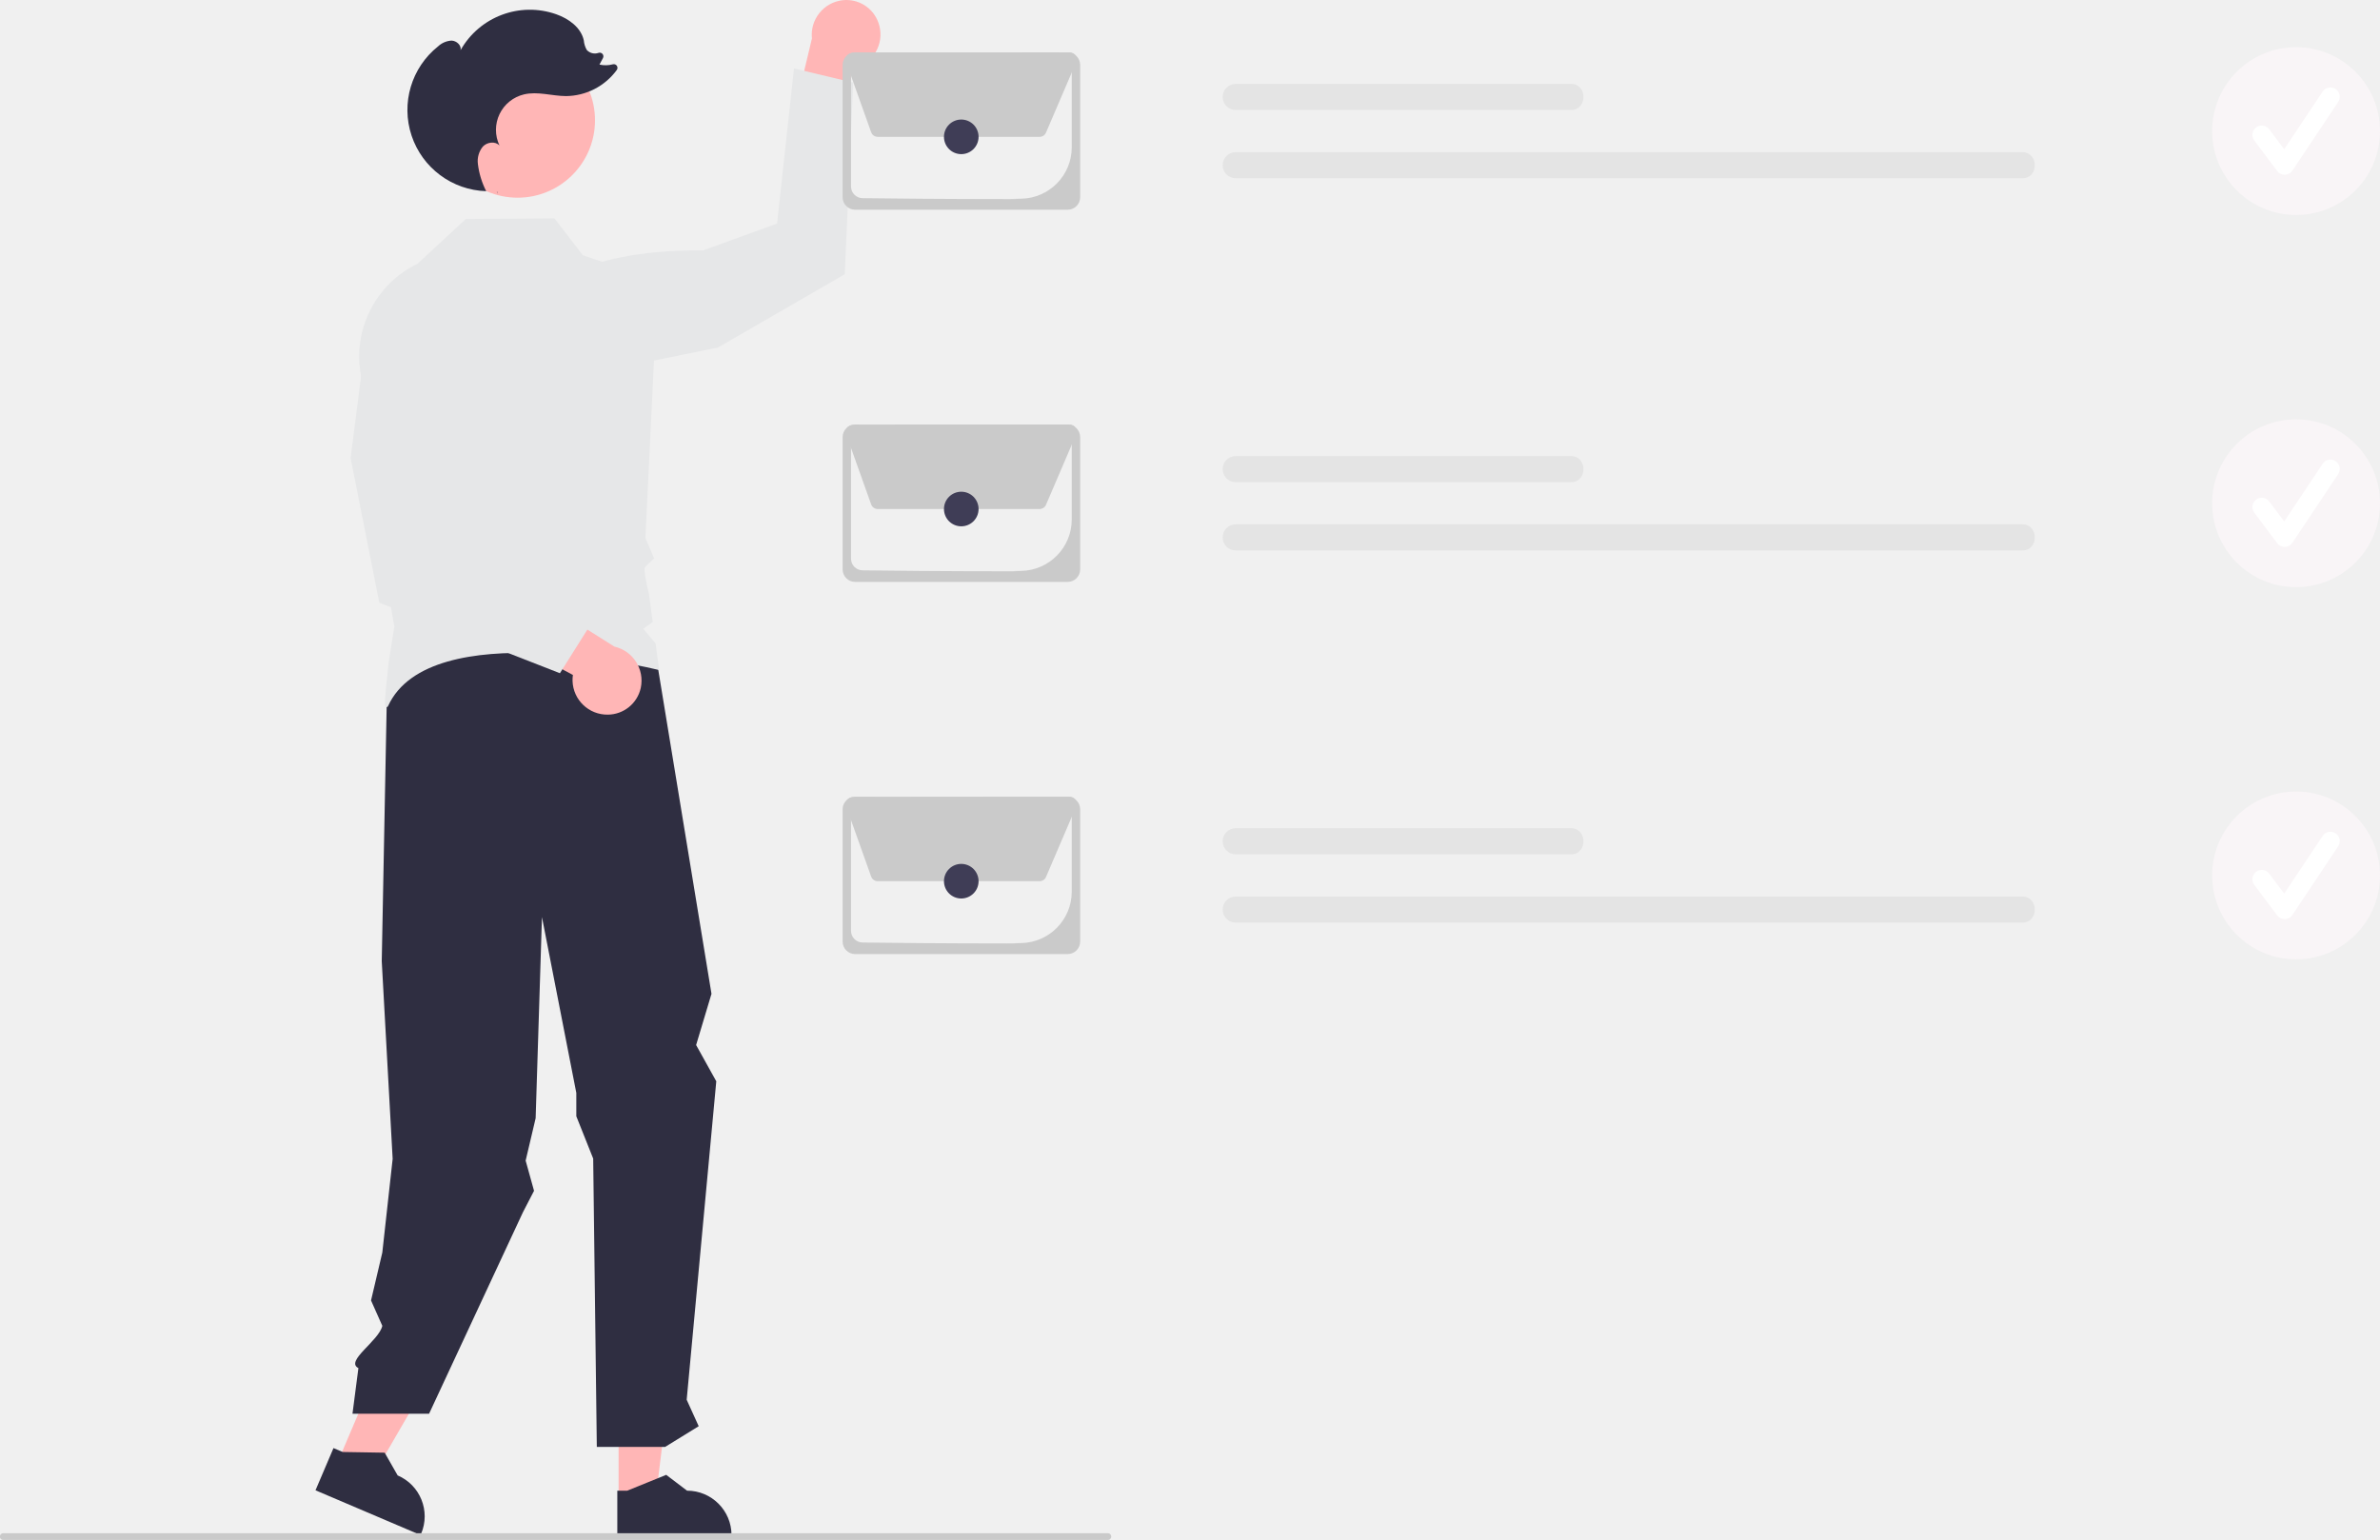
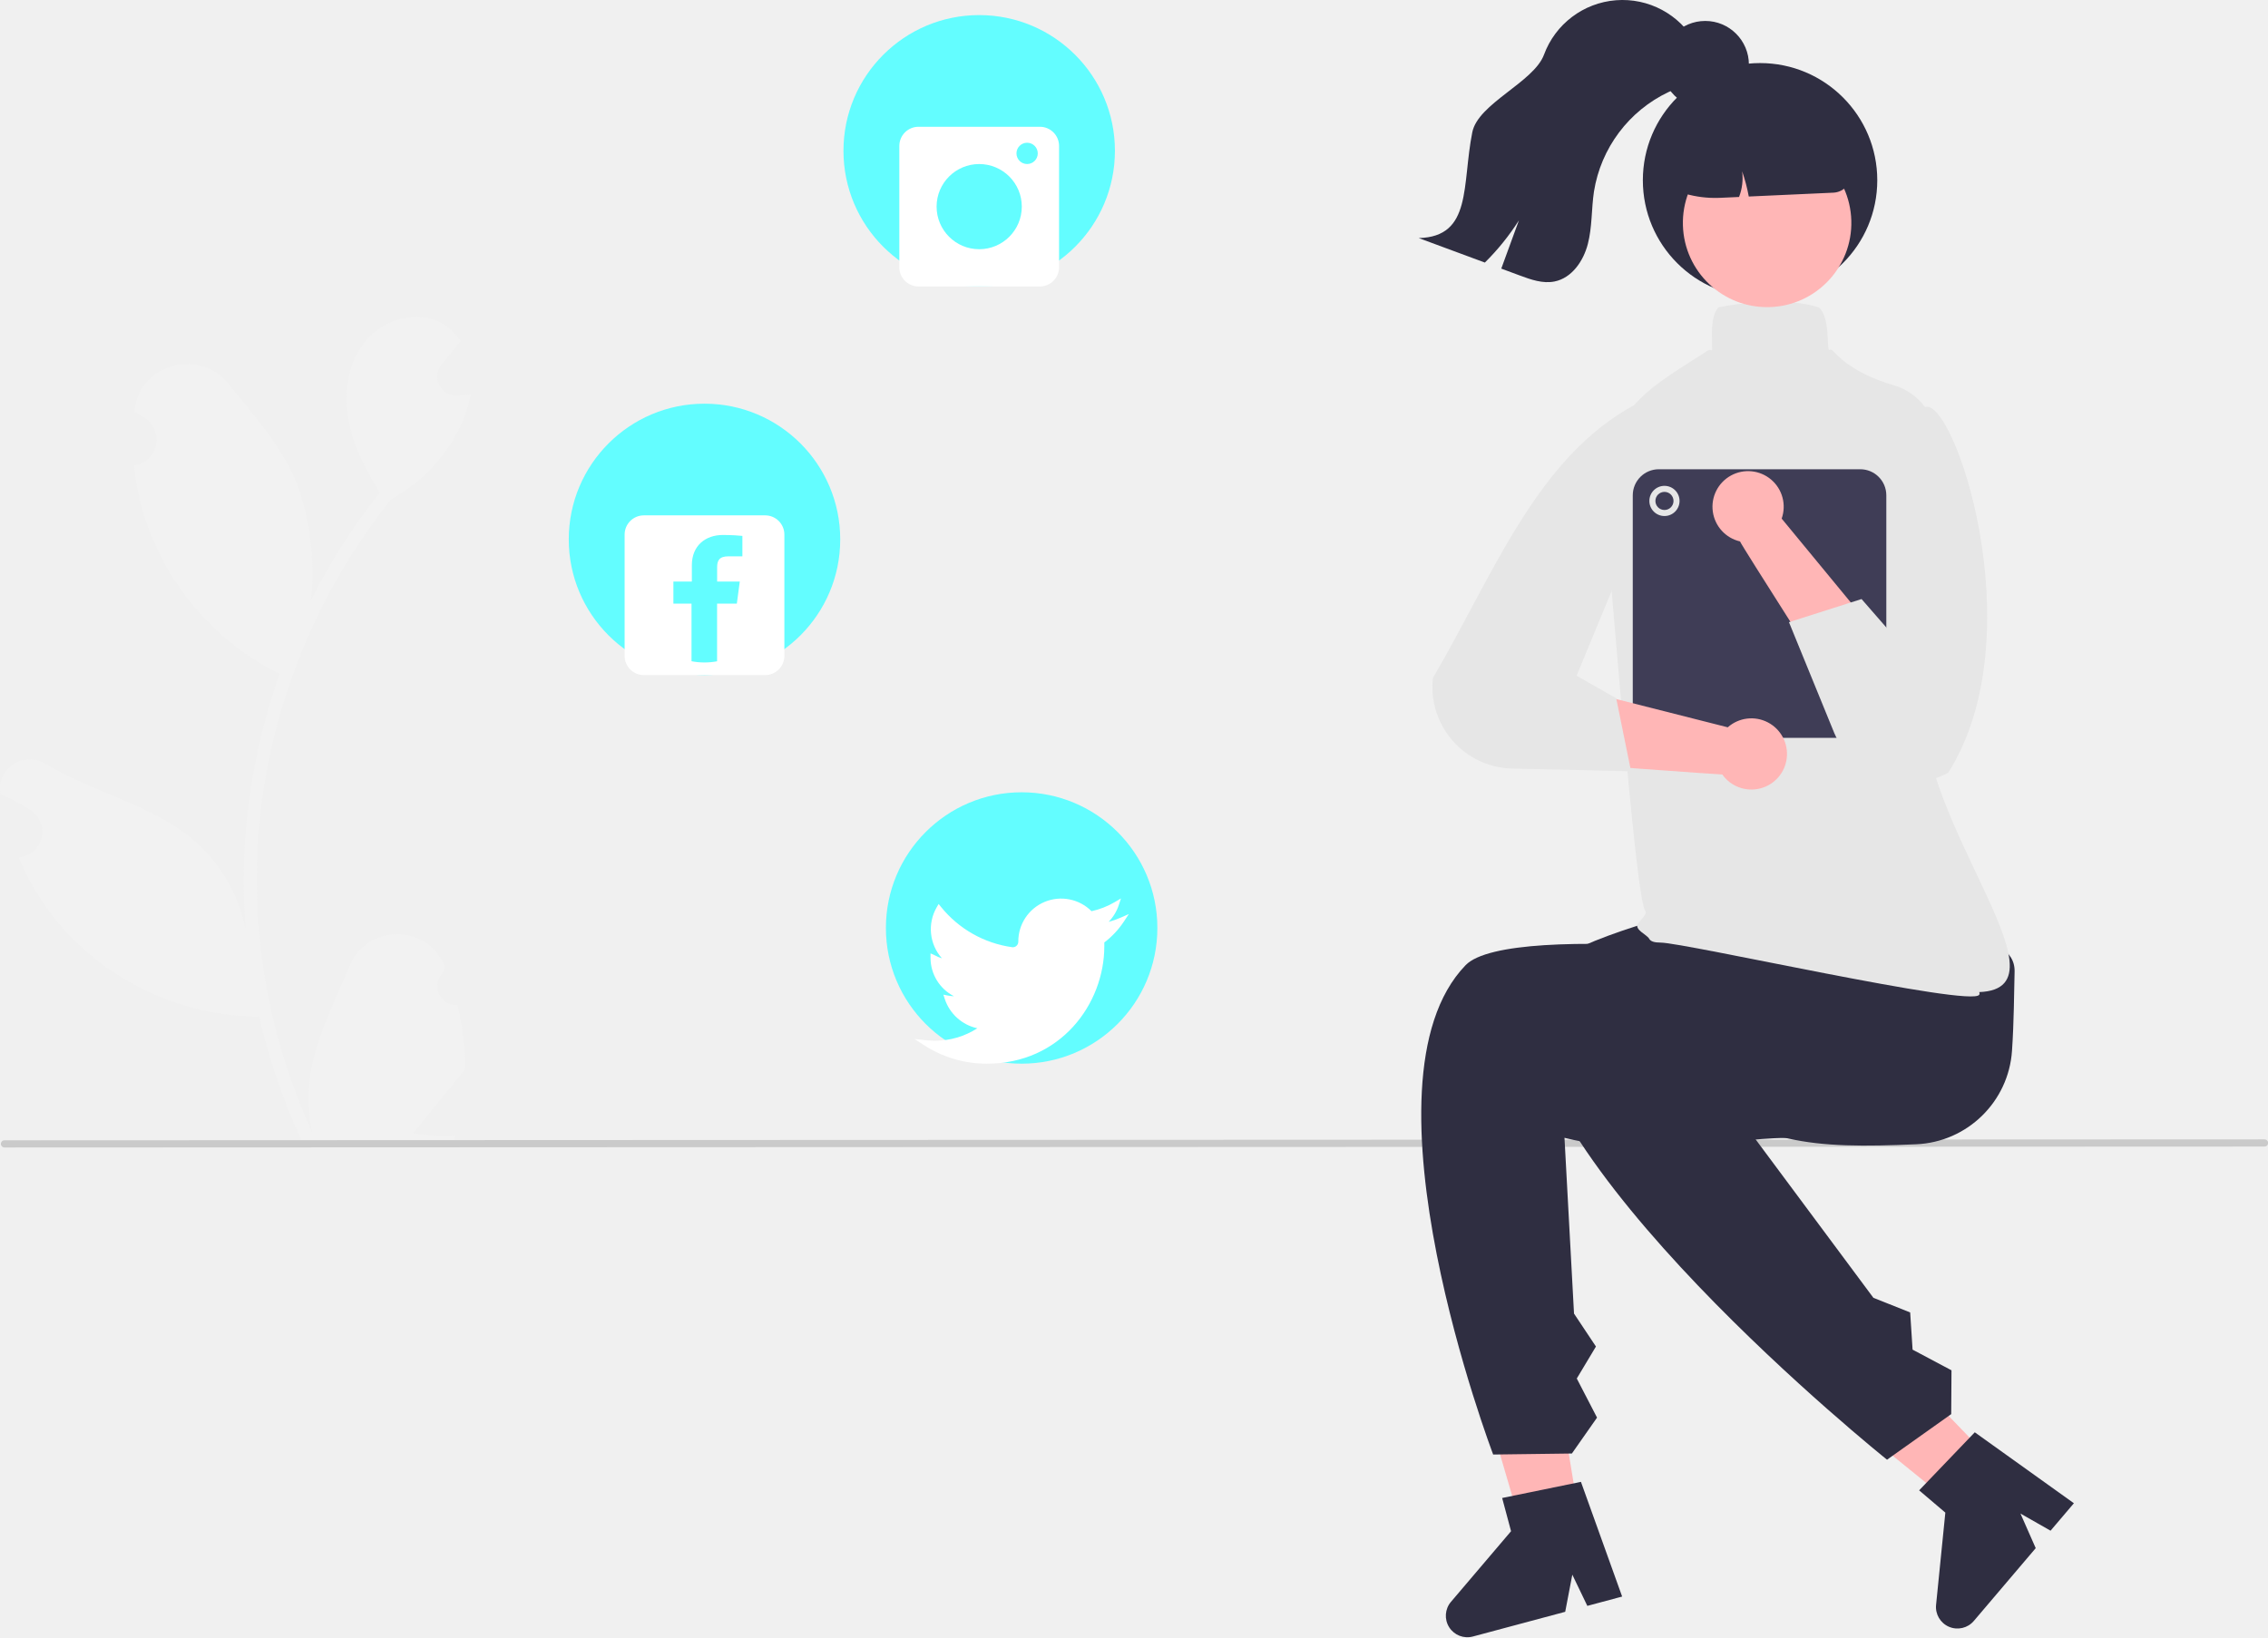
- <svg xmlns="http://www.w3.org/2000/svg" data-name="Layer 1" width="844.037" height="546.23" viewBox="0 0 844.037 546.23">
-   <path d="M489.512,184.959a12.334,12.334,0,0,1-7.269,15.697,12.118,12.118,0,0,1-2.065.569l-7.001,42.868-16.423-15.164,9.166-38.383a12.378,12.378,0,0,1,10.843-13.582,12.052,12.052,0,0,1,12.749,7.995Z" transform="translate(-177.9814 -176.885)" fill="#ffb6b6" />
-   <path d="M368.31,282.093s12.746-16.841,59-16.38l26.254-9.539,6-55,21,5-3,68-45,26-59,12Z" transform="translate(-177.9814 -176.885)" fill="#e6e7e8" />
-   <polygon points="119.255 519.834 131.372 524.997 157.055 480.719 139.172 473.099 119.255 519.834" fill="#ffb6b6" />
-   <polygon points="219.383 531.3 232.553 531.299 238.819 480.497 219.38 480.498 219.383 531.3" fill="#ffb6b6" />
-   <path d="M396.901,721.924l40.502-.002v-.512a15.765,15.765,0,0,0-15.764-15.764h-.001l-7.398-5.613-13.803,5.613-3.536 0Z" transform="translate(-177.9814 -176.885)" fill="#2f2e41" />
-   <path d="M289.869,705.514l37.259,15.878.201-.471a15.765,15.765,0,0,0-8.322-20.683l-.001-0-4.605-8.064-14.899-.248-3.252-1.386Z" transform="translate(-177.9814 -176.885)" fill="#2f2e41" />
-   <path d="M410.284,407.522l20.017,121.884-5.448,18.163,7.148,12.864L421.504,673.402l4.261,9.381L413.86,690.126h-24.226l-1.286-102.273-5.984-15.016v-8.276l-12.182-62.364-2.243,71.336-3.544,15.039,2.977,10.708-3.889,7.502L330.151,678.354H302.986l2.101-16.185h0c-4.867-2.464,7.307-9.666,8.477-14.995l-4-9,4-17,3.668-33.218-3.868-70.119,1.82-94.423L346.962,399.113Z" transform="translate(-177.9814 -176.885)" fill="#2f2e41" />
-   <circle id="b6492e21-528b-49f6-adbd-cfab639933c4" data-name="ab6171fa-7d69-4734-b81c-8dff60f9761b" cx="183.556" cy="42.67" r="27.453" fill="#ffb6b6" />
-   <path d="M315.074,427.707a.526.526,0,0,1-.144-.02c-.507-.142-.907-.253.922-16.069l1.974-12.501L315.898,388.079l-3.242-3.242,5.21-5.209-3.193-23.629-8.679-45.843a36.572,36.572,0,0,1,20.084-39.736L343.166,254.571l31.442-.235,10.06,13.077L411.281,276.453l-4.413,91.293,3.095,7.222-.265.24c-.021.019-2.083,1.883-3.009,2.909-.449.637.393,5.396,1.433,9.437l1.333,9.974-3.359,2.401,4.368,5.159,1.265,9.484-.713-.177c-.804-.2-80.487-19.583-95.391,12.896A.601.601,0,0,1,315.074,427.707Z" transform="translate(-177.9814 -176.885)" fill="#e6e7e8" />
-   <path d="M354.515,245.663q-.176-.387-.351-.777c.045.001.089.008.134.009Z" transform="translate(-177.9814 -176.885)" fill="#2f2e41" />
-   <path d="M333.322,193.351a7.641,7.641,0,0,1,4.787-2.069c1.775.057,3.575,1.661,3.208,3.398a28.211,28.211,0,0,1,33.95-12.73c4.412,1.557,8.739,4.671,9.752,9.238a8.32,8.32,0,0,0,1.048,3.41,3.893,3.893,0,0,0,4.143,1.05l.044-.013a1.297,1.297,0,0,1,1.567,1.831l-1.248,2.328a10.004,10.004,0,0,0,4.766-.101,1.296,1.296,0,0,1,1.376,2.017,22.589,22.589,0,0,1-18.012,9.258c-4.988-.03-10.027-1.75-14.882-.602a12.927,12.927,0,0,0-8.695,18.147c-1.491-1.631-4.374-1.245-5.9.354a8.091,8.091,0,0,0-1.767,6.191,28.726,28.726,0,0,0,2.949,9.642,28.826,28.826,0,0,1-17.088-51.349Z" transform="translate(-177.9814 -176.885)" fill="#2f2e41" />
-   <path d="M496.381,705.964l-7.71-12.39-1.54,7.08c-.27,1.24-.54,2.5-.79,3.75-2.19-1.87-4.52-3.6-6.8-5.26q-10.5-7.62-20.99-15.26l2.19,12.7c1.35,7.82,2.76,15.8,6.1,22.95.37.81.77,1.61,1.2,2.39h32.54a10.488,10.488,0,0,0,.54-2.24.775.775,0,0,0,.01-.15C501.641,714.684,498.961,710.114,496.381,705.964Z" transform="translate(-177.9814 -176.885)" fill="#f0f0f0" />
-   <path d="M229.151,705.964l7.71-12.39,1.54,7.08c.27,1.24.54,2.5.79,3.75,2.19-1.87,4.52-3.6,6.8-5.26q10.5-7.62,20.99-15.26l-2.19,12.7c-1.35,7.82-2.76,15.8-6.1,22.95-.37.81-.77,1.61-1.2,2.39h-32.54a10.487,10.487,0,0,1-.54-2.24.774.774,0,0,1-.01-.15C223.891,714.684,226.571,710.114,229.151,705.964Z" transform="translate(-177.9814 -176.885)" fill="#f0f0f0" />
-   <path d="M570.922,723.115h-391.75a1.191,1.191,0,1,1,0-2.381h391.75a1.191,1.191,0,0,1,0,2.381Z" transform="translate(-177.9814 -176.885)" fill="#cacaca" />
-   <path d="M735.035,215.9H616.212a4.629,4.629,0,0,1,0-9.259H735.035C741.006,206.558,741.065,215.984,735.035,215.9Z" transform="translate(-177.9814 -176.885)" fill="#e4e4e4" />
-   <path d="M895.103,240.117H616.212a4.629,4.629,0,0,1,0-9.259H895.103C901.073,230.774,901.133,240.201,895.103,240.117Z" transform="translate(-177.9814 -176.885)" fill="#e4e4e4" />
-   <circle cx="814.278" cy="46.494" r="29.759" fill="#f9f5f7" />
-   <path d="M988.2,238.867a3.309,3.309,0,0,1-2.648-1.324l-8.119-10.825a3.31,3.31,0,1,1,5.296-3.972L988.041,229.827l13.642-20.463a3.31,3.31,0,1,1,5.509,3.673L990.954,237.393a3.312,3.312,0,0,1-2.663,1.473C988.261,238.867,988.23,238.867,988.2,238.867Z" transform="translate(-177.9814 -176.885)" fill="#fff" />
-   <path d="M556.611,195.476h-75.368a4.446,4.446,0,0,0-4.441,4.441v46.924a4.446,4.446,0,0,0,4.441,4.441h75.368a4.446,4.446,0,0,0,4.441-4.441V199.917A4.446,4.446,0,0,0,556.611,195.476Zm1.458,33.706A18.258,18.258,0,0,1,540.118,247.368c-7.647.1,4.231.138-4.992.138-21.091,0-43.083-.202-51.288-.332a4.138,4.138,0,0,1-4.052-4.121v-43.133a1.462,1.462,0,0,1,1.457-1.461h75.365a1.462,1.462,0,0,1,1.461,1.457Z" transform="translate(-177.9814 -176.885)" fill="#cacaca" />
-   <path d="M546.668,225.424H489.246a2.468,2.468,0,0,1-2.32-1.636L478.057,198.907a2.463,2.463,0,0,1,2.316-3.29l77.013-.137h.003a2.463,2.463,0,0,1,2.264,3.433l-.134-.057.134.057L548.932,223.931A2.46,2.46,0,0,1,546.668,225.424Z" transform="translate(-177.9814 -176.885)" fill="#cacaca" />
-   <circle cx="340.902" cy="48.539" r="6.136" fill="#3f3d56" />
-   <path d="M735.035,347.917H616.212a4.629,4.629,0,0,1,0-9.259H735.035C741.006,338.575,741.065,348.001,735.035,347.917Z" transform="translate(-177.9814 -176.885)" fill="#e4e4e4" />
-   <path d="M895.103,372.134H616.212a4.629,4.629,0,0,1,0-9.259H895.103C901.073,362.792,901.133,372.218,895.103,372.134Z" transform="translate(-177.9814 -176.885)" fill="#e4e4e4" />
-   <circle cx="814.278" cy="178.511" r="29.759" fill="#f9f5f7" />
-   <path d="M988.2,370.884a3.309,3.309,0,0,1-2.648-1.324l-8.119-10.825a3.31,3.31,0,1,1,5.296-3.972l5.312,7.082,13.642-20.463a3.31,3.31,0,1,1,5.509,3.673L990.954,369.41a3.312,3.312,0,0,1-2.663,1.473C988.261,370.884,988.23,370.884,988.2,370.884Z" transform="translate(-177.9814 -176.885)" fill="#fff" />
-   <path d="M556.611,327.493h-75.368a4.446,4.446,0,0,0-4.441,4.441V378.858a4.446,4.446,0,0,0,4.441,4.441h75.368a4.446,4.446,0,0,0,4.441-4.441V331.934A4.446,4.446,0,0,0,556.611,327.493Zm1.458,33.706a18.258,18.258,0,0,1-17.95,18.186c-7.647.1,4.231.138-4.992.138-21.091,0-43.083-.202-51.288-.332a4.138,4.138,0,0,1-4.052-4.121v-43.133a1.462,1.462,0,0,1,1.457-1.461h75.365a1.462,1.462,0,0,1,1.461,1.457Z" transform="translate(-177.9814 -176.885)" fill="#cacaca" />
-   <path d="M546.668,357.441H489.246a2.468,2.468,0,0,1-2.32-1.636l-8.869-24.881a2.463,2.463,0,0,1,2.316-3.29l77.013-.137h.003a2.463,2.463,0,0,1,2.264,3.433l-.134-.057.134.057L548.932,355.949A2.46,2.46,0,0,1,546.668,357.441Z" transform="translate(-177.9814 -176.885)" fill="#cacaca" />
-   <circle cx="340.902" cy="180.556" r="6.136" fill="#3f3d56" />
-   <path d="M735.035,479.934H616.212a4.629,4.629,0,0,1,0-9.259H735.035C741.006,470.592,741.065,480.019,735.035,479.934Z" transform="translate(-177.9814 -176.885)" fill="#e4e4e4" />
-   <path d="M895.103,504.151H616.212a4.629,4.629,0,0,1,0-9.259H895.103C901.073,494.809,901.133,504.235,895.103,504.151Z" transform="translate(-177.9814 -176.885)" fill="#e4e4e4" />
-   <circle cx="814.278" cy="310.528" r="29.759" fill="#f9f5f7" />
-   <path d="M988.2,502.902a3.309,3.309,0,0,1-2.648-1.324L977.433,490.752a3.31,3.31,0,1,1,5.296-3.972l5.312,7.082,13.642-20.463a3.31,3.31,0,1,1,5.509,3.673L990.954,501.427a3.312,3.312,0,0,1-2.663,1.473C988.261,502.901,988.23,502.902,988.2,502.902Z" transform="translate(-177.9814 -176.885)" fill="#fff" />
-   <path d="M556.611,459.51h-75.368a4.446,4.446,0,0,0-4.441,4.441v46.924a4.446,4.446,0,0,0,4.441,4.441h75.368a4.446,4.446,0,0,0,4.441-4.441V463.951A4.446,4.446,0,0,0,556.611,459.51Zm1.458,33.706a18.258,18.258,0,0,1-17.95,18.186c-7.647.1,4.231.138-4.992.138-21.091,0-43.083-.202-51.288-.332a4.138,4.138,0,0,1-4.052-4.121v-43.133a1.462,1.462,0,0,1,1.457-1.461h75.365a1.462,1.462,0,0,1,1.461,1.457Z" transform="translate(-177.9814 -176.885)" fill="#cacaca" />
-   <path d="M546.668,489.459H489.246a2.468,2.468,0,0,1-2.32-1.636l-8.869-24.881a2.463,2.463,0,0,1,2.316-3.29l77.013-.137h.003a2.463,2.463,0,0,1,2.264,3.433l-.134-.057.134.057L548.932,487.966A2.46,2.46,0,0,1,546.668,489.459Z" transform="translate(-177.9814 -176.885)" fill="#cacaca" />
-   <circle cx="340.902" cy="312.574" r="6.136" fill="#3f3d56" />
-   <path d="M393.545,430.378a12.334,12.334,0,0,1-12.518-11.94,12.118,12.118,0,0,1,.127-2.138l-38.326-20.441,19.647-10.661,33.383,21.046a12.378,12.378,0,0,1,9.364,14.641,12.052,12.052,0,0,1-11.676,9.493Z" transform="translate(-177.9814 -176.885)" fill="#ffb6b6" />
-   <path d="M376.548,415.686l-64.047-25.002L302.319,339.358l3.781-29.511a30.201,30.201,0,0,1,34.624-26l.215.034.122.18c.489.722,11.786,18.179-3.417,61.491l.562,27.526,50.365,23.51Z" transform="translate(-177.9814 -176.885)" fill="#e6e7e8" />
+ <svg xmlns="http://www.w3.org/2000/svg" data-name="Layer 1" width="751.383" height="542.549" viewBox="0 0 751.383 542.549">
+   <path d="M375.861,511.816a6.339,6.339,0,0,1-4.594-10.986c.16-.635.274-1.091.434-1.727q-.086-.207-.173-.414c-5.836-13.915-25.613-13.819-31.399.117-5.135,12.369-11.674,24.758-13.284,37.836a50.357,50.357,0,0,0,.884,17.319,201.893,201.893,0,0,1-18.365-83.852,194.866,194.866,0,0,1,1.209-21.739q1.001-8.876,2.778-17.626a204.232,204.232,0,0,1,40.501-86.559,54.352,54.352,0,0,0,22.605-23.453,41.46,41.46,0,0,0,3.771-11.329c-1.1.144-2.219.235-3.319.307-.343.018-.704.036-1.046.054l-.129.006a6.28,6.28,0,0,1-5.158-10.231q.713-.877,1.426-1.753c.722-.902,1.461-1.786,2.183-2.688a3.13,3.13,0,0,0,.235-.271c.83-1.028,1.66-2.039,2.49-3.067A18.16,18.16,0,0,0,370.956,286.003c-8.317-4.871-19.791-1.497-25.798,6.026-6.026,7.523-7.162,18.077-5.069,27.476,1.786,8.046,5.683,15.425,10.067,22.442-.451.577-.92,1.137-1.371,1.714a205.55,205.55,0,0,0-21.454,33.989c1.704-13.313-.812-29.351-5.101-39.69-4.883-11.78-14.035-21.7-22.095-31.884-9.681-12.232-29.533-6.894-31.239,8.612q-.025.225-.048.45,1.796,1.013,3.516,2.15a8.598,8.598,0,0,1-3.466,15.647l-.175.027a85.551,85.551,0,0,0,2.255,12.791,88.082,88.082,0,0,0,43.857,55.204c.704.361,1.389.722,2.093,1.064a209.806,209.806,0,0,0-11.293,53.148,198.995,198.995,0,0,0,.144,32.13q-.027-.19-.054-.379a52.583,52.583,0,0,0-17.95-30.362C273.957,445.211,254.441,441.032,239.538,431.911c-7.174-4.391-16.366,1.283-15.114,9.6q.03.199.061.398a57.762,57.762,0,0,1,6.476,3.121q1.796,1.013,3.516,2.15a8.598,8.598,0,0,1-3.466,15.647l-.175.027c-.126.018-.235.036-.361.054a85.622,85.622,0,0,0,15.749,24.661,88.16,88.16,0,0,0,63.936,28.053h.018a209.746,209.746,0,0,0,14.09,41.133h50.333c.181-.559.343-1.137.505-1.696a57.188,57.188,0,0,1-13.927-.83c3.734-4.582,7.469-9.201,11.203-13.783a3.127,3.127,0,0,0,.235-.271c1.894-2.345,3.807-4.672,5.701-7.018l.001-.003a83.767,83.767,0,0,0-2.455-21.339Z" transform="translate(-224.3082 -178.7254)" fill="#f2f2f2" />
+   <path d="M974.501,558.67l-748.75.307a1.191,1.191,0,0,1,0-2.381l748.75-.307a1.191,1.191,0,1,1,0,2.381Z" transform="translate(-224.3082 -178.7254)" fill="#cacaca" />
+   <path d="M859.118,557.916c-34.093,1.442-53.37.393-78.224-21.18-16.92-.45-30.371-12.687-29.983-27.278s14.47-26.095,31.39-25.645l61.438,2.913c16.92.45,48.388-.591,48,14-.191,7.164-.194,16.454-.858,26.186A33.256,33.256,0,0,1,859.118,557.916Z" transform="translate(-224.3082 -178.7254)" fill="#2f2e41" />
+   <polygon points="525.304 515.773 507.701 518.649 488.231 452.121 514.211 447.876 525.304 515.773" fill="#ffb6b6" />
+   <path d="M742.618,555.775c32.82,8.07,57.054-1.018,77.014.16,11.346-19.146,47.565-43.464,27.803-53.701-11.005-5.701-122.88-18.842-137.567-3.675-37.765,39,9.124,162.166,9.124,162.166l26.079-.337,8.332-11.893-6.711-12.961,6.349-10.597-7.266-10.916Z" transform="translate(-224.3082 -178.7254)" fill="#2f2e41" />
+   <path d="M761.72,707.791l-11.532,3.088-4.974-10.337-2.357,12.3-30.587,8.19a7.118,7.118,0,0,1-7.263-11.487l19.909-23.409-2.947-11.007,26.102-5.346Z" transform="translate(-224.3082 -178.7254)" fill="#2f2e41" />
+   <polygon points="669.559 494.09 656.712 506.463 602.873 462.801 621.834 444.539 669.559 494.09" fill="#ffb6b6" />
+   <path d="M790.305,535.253c30.085,11.588,56.397-1.299,82.393-16.237-1.55-22.201-2.416-54.213-24.493-51.4-12.295,1.567-113.91,18.358-117.37,39.185-8.897,53.555,118.64,155.638,118.64,155.638l21.264-15.103.094-14.521-12.89-6.848-.801-12.327-12.183-4.85Z" transform="translate(-224.3082 -178.7254)" fill="#2f2e41" />
+   <path d="M911.384,676.868l-7.732,9.097-9.968-5.676,5.053,11.459-20.507,24.126a7.118,7.118,0,0,1-12.506-5.322l3.07-30.577-8.682-7.38,18.435-19.237Z" transform="translate(-224.3082 -178.7254)" fill="#2f2e41" />
+   <path d="M774.443,491.082c-2.119,0-3.323-.416-3.789-1.307-.684-1.308-5.051-3.017-3.677-4.996.959-1.379,3.272-3.226,2.381-4.29-3.431-4.097-11.996-121.603-14.014-137.634a31.942,31.942,0,0,1,1.963-14.626c5.654-16.02,13.372-20.944,28.748-30.751q1.872-1.194,3.899-2.495c1.748-1.123,1.651,1.5,1.548-2.444-.114-4.383-.233-8.916,1.915-11.749l.14-.185.225-.052c5.194-1.201,22.662-3.43,33.007.016l.143.049.107.106c2.457,2.457,2.681,7.218,2.898,11.82.177,3.779.345 1,1.735,2.55,5.315,5.924,13.322,9.347,20.001,11.289a19.57,19.57,0,0,1,14.157,19.44c-.724,21.93-.155,56.608-3.898,81.045-6.23,40.671,50.646,99.407,18.069,100.614a.834.834,0,0,1,.026.864C877.702,512.69,782.431,491.082,774.443,491.082Zm104.488,17.099Z" transform="translate(-224.3082 -178.7254)" fill="#e6e6e6" />
+   <circle cx="583.105" cy="59.732" r="38.832" fill="#2f2e41" />
+   <circle cx="809.749" cy="252.599" r="27.907" transform="translate(-231.1377 -155.6897) rotate(-1.623)" fill="#ffb6b6" />
+   <path d="M810.019,210.04l-11.313.321a26.927,26.927,0,0,0-26.132,27.646l.007.251.206.129a35.703,35.703,0,0,0,20.776,5.911l.636-.018,6.251-.283a17.269,17.269,0,0,0,1.022-8.515,57.443,57.443,0,0,1,2.204,8.366l28.046-1.277a6.264,6.264,0,0,0,5.952-6.408A26.927,26.927,0,0,0,810.019,210.04Z" transform="translate(-224.3082 -178.7254)" fill="#2f2e41" />
+   <path d="M787.476,203.037c-2.553,3.149-6.653,4.461-10.337,6.166a44.203,44.203,0,0,0-24.756,33.008c-.868,5.782-.564,11.733-2.034,17.387-1.46,5.654-5.313,11.27-11.038,12.406-3.874.775-7.819-.617-11.523-1.998q-3.055-1.129-6.111-2.267,2.927-7.996,5.844-15.991a80.166,80.166,0,0,1-11.282,13.985q-10.95-4.058-21.919-8.116c17.79-.437,14.265-17.618,17.754-35.056,1.918-9.582,20.361-16.557,23.757-25.718a27.721,27.721,0,0,1,50.19-3.949C789.715,194.246,789.982,199.928,787.476,203.037Z" transform="translate(-224.3082 -178.7254)" fill="#2f2e41" />
+   <circle cx="564.946" cy="21.4" r="14.46" fill="#2f2e41" />
+   <path d="M840.618,423.225H773.862a8.632,8.632,0,0,1-8.622-8.622V342.847a8.632,8.632,0,0,1,8.622-8.622h66.756a8.632,8.632,0,0,1,8.622,8.622v71.756A8.632,8.632,0,0,1,840.618,423.225Z" transform="translate(-224.3082 -178.7254)" fill="#3f3d56" />
+   <circle cx="551.432" cy="166" r="5" fill="#e6e6e6" />
+   <circle cx="551.432" cy="166" r="3" fill="#3f3d56" />
+   <path d="M796.708,419.741l-45.853-11.627-7.127,23.592s49.331,3.653,51.175,3.67a11.799,11.799,0,1,0,1.806-15.635Z" transform="translate(-224.3082 -178.7254)" fill="#ffb6b6" />
+   <path d="M766.109,312.753C733.415,330.224,719.087,369.171,699.029,403.398a27.043,27.043,0,0,0,26.402,30.017l39.24.904-4.918-24.212-13.125-7.457,15.514-37.529Z" transform="translate(-224.3082 -178.7254)" fill="#e6e6e6" />
+   <path d="M814.571,350.579l31.295,37.976-12.924,20.479s-31.466-49.194-32.176-50.896a11.799,11.799,0,1,1,13.805-7.559Z" transform="translate(-224.3082 -178.7254)" fill="#ffb6b6" />
+   <path d="M861.74,313.725c9.446-5.22,36.998,75.282,8.005,121.068a27.044,27.044,0,0,1-37.748-13.16L816.99,384.902l24.046-7.666,11.484,13.178-1.598-26.218,13.668-37.262Z" transform="translate(-224.3082 -178.7254)" fill="#e6e6e6" />
+   <circle cx="324.405" cy="49.967" r="44.967" fill="#63fdff" />
+   <path d="M568.813,220.734H528.613a6.362,6.362,0,0,0-6.362,6.362v40.201a6.362,6.362,0,0,0,6.362,6.362H568.813a6.362,6.362,0,0,0,6.362-6.362V227.096A6.362,6.362,0,0,0,568.813,220.734Zm-20.1,40.576a14.113,14.113,0,1,1,14.113-14.113A14.113,14.113,0,0,1,548.713,261.31Zm15.877-28.227a3.528,3.528,0,1,1,3.528-3.528A3.528,3.528,0,0,1,564.591,233.083Z" transform="translate(-224.3082 -178.7254)" fill="#fff" />
+   <circle cx="338.465" cy="307.514" r="44.967" fill="#63fdff" />
+   <path d="M551.203,531.207a38.131,38.131,0,0,1-20.825-6.173l-3.118-2.027,3.696.41c.968.108,2.011.171,3.099.186a25.9,25.9,0,0,0,14.049-4.129,14.626,14.626,0,0,1-10.793-9.712l-.463-1.426,1.471.289a12.285,12.285,0,0,0,2.028.228,14.304,14.304,0,0,1-7.76-12.685v-1.511l1.315.581a12.114,12.114,0,0,0,2.464,1.047,14.501,14.501,0,0,1-1.738-16.89l.643-1.109.806.995a36.828,36.828,0,0,0,23.54,13.325,1.774,1.774,0,0,0,1.423-.425,1.82,1.82,0,0,0,.626-1.375,14.199,14.199,0,0,1,24.259-10.129,26.182,26.182,0,0,0,7.734-3.037l2.025-1.199-.738,2.234a14.364,14.364,0,0,1-3.354,5.526A26.35,26.35,0,0,0,595.544,482.83l2.744-1.206-1.653,2.5a28.141,28.141,0,0,1-6.471,6.91v1.275c0,19.121-14.544,38.898-38.883,38.898Z" transform="translate(-224.3082 -178.7254)" fill="#fff" />
+   <circle cx="233.399" cy="178.741" r="44.967" fill="#63fdff" />
+   <path d="M477.807,349.508H437.607a6.362,6.362,0,0,0-6.362,6.362v40.201a6.362,6.362,0,0,0,6.362,6.362h40.2a6.362,6.362,0,0,0,6.362-6.362V355.87A6.362,6.362,0,0,0,477.807,349.508Zm-7.548,13.572h-4.61c-3.148,0-3.76,1.49-3.76,3.691v4.666H469.395l-.975,7.326h-6.546v19.103a22.668,22.668,0,0,1-8.468-.02V378.763h-6.003v-7.326h6.114V366.019c0-6.477,4.499-10.014,10.292-10.014,2.786,0,5.766.209,6.449.306Z" transform="translate(-224.3082 -178.7254)" fill="#fff" />
</svg>
